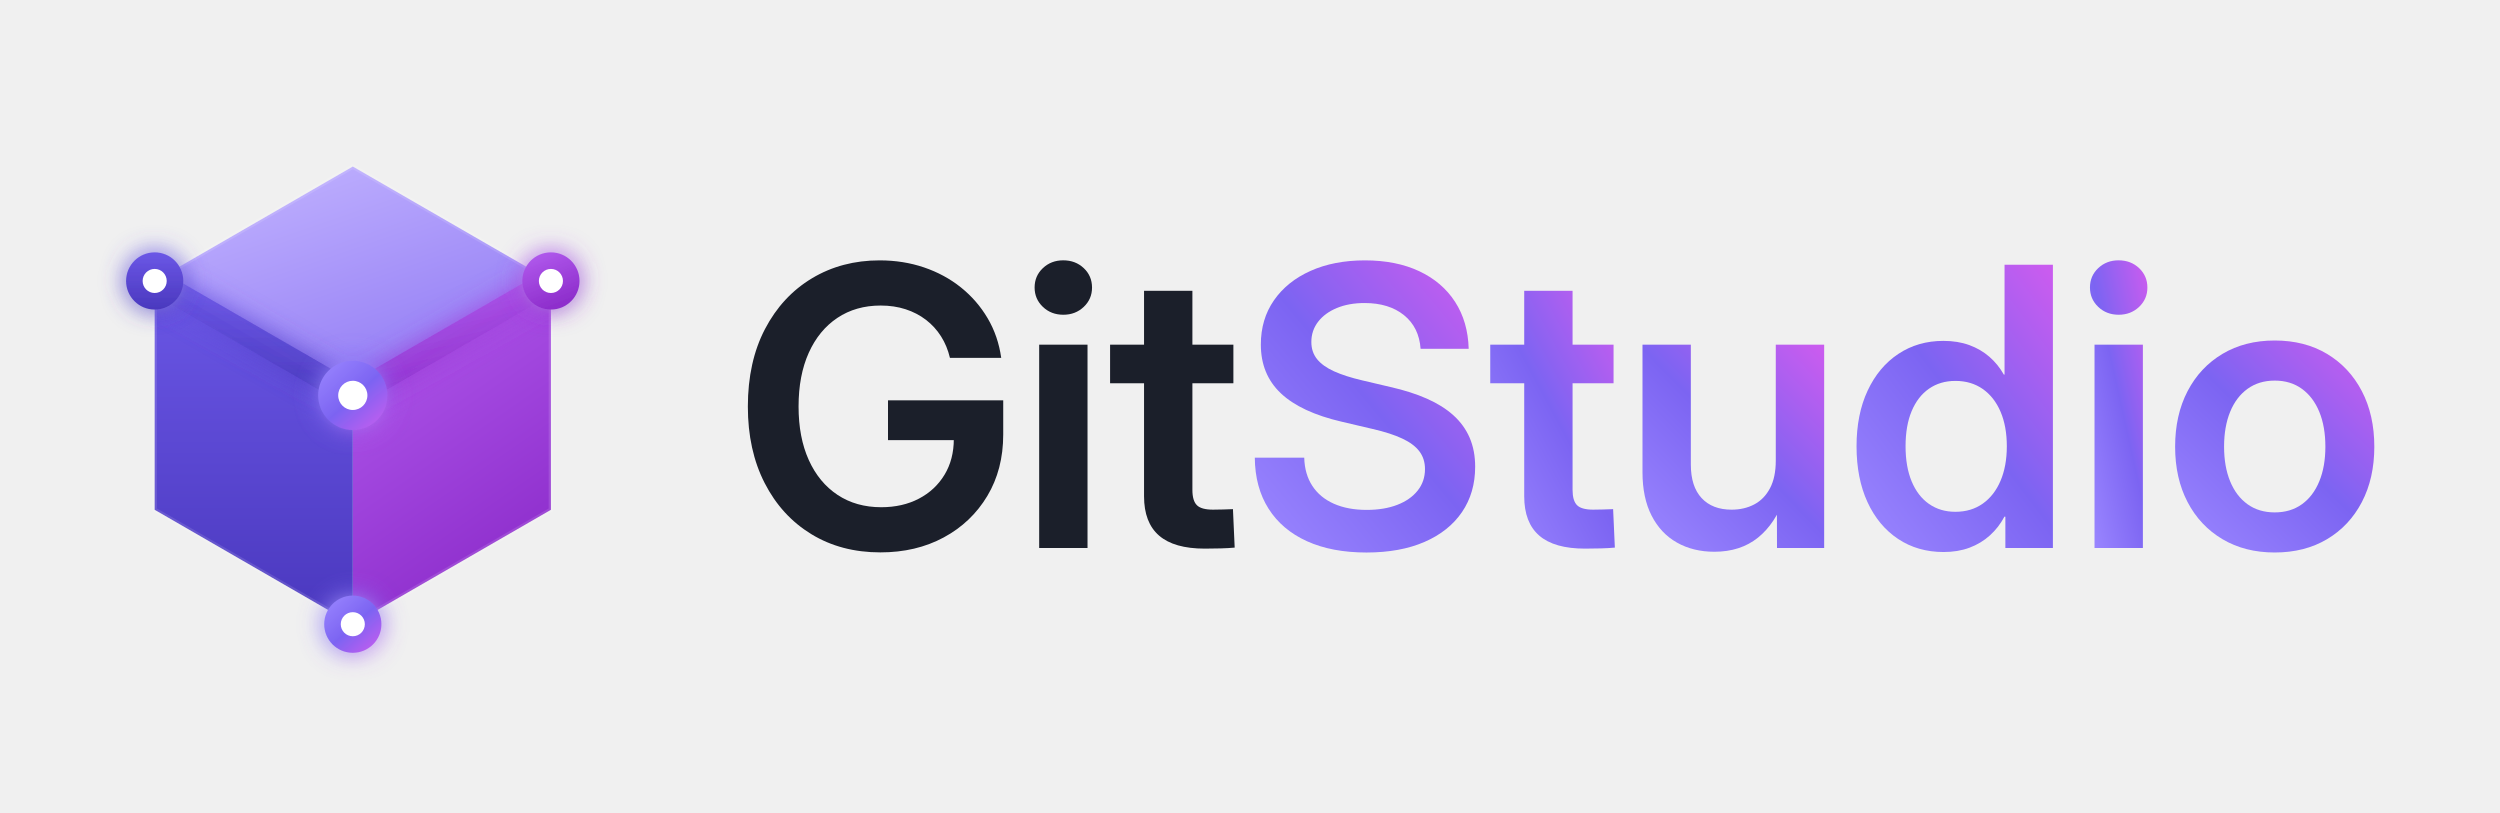
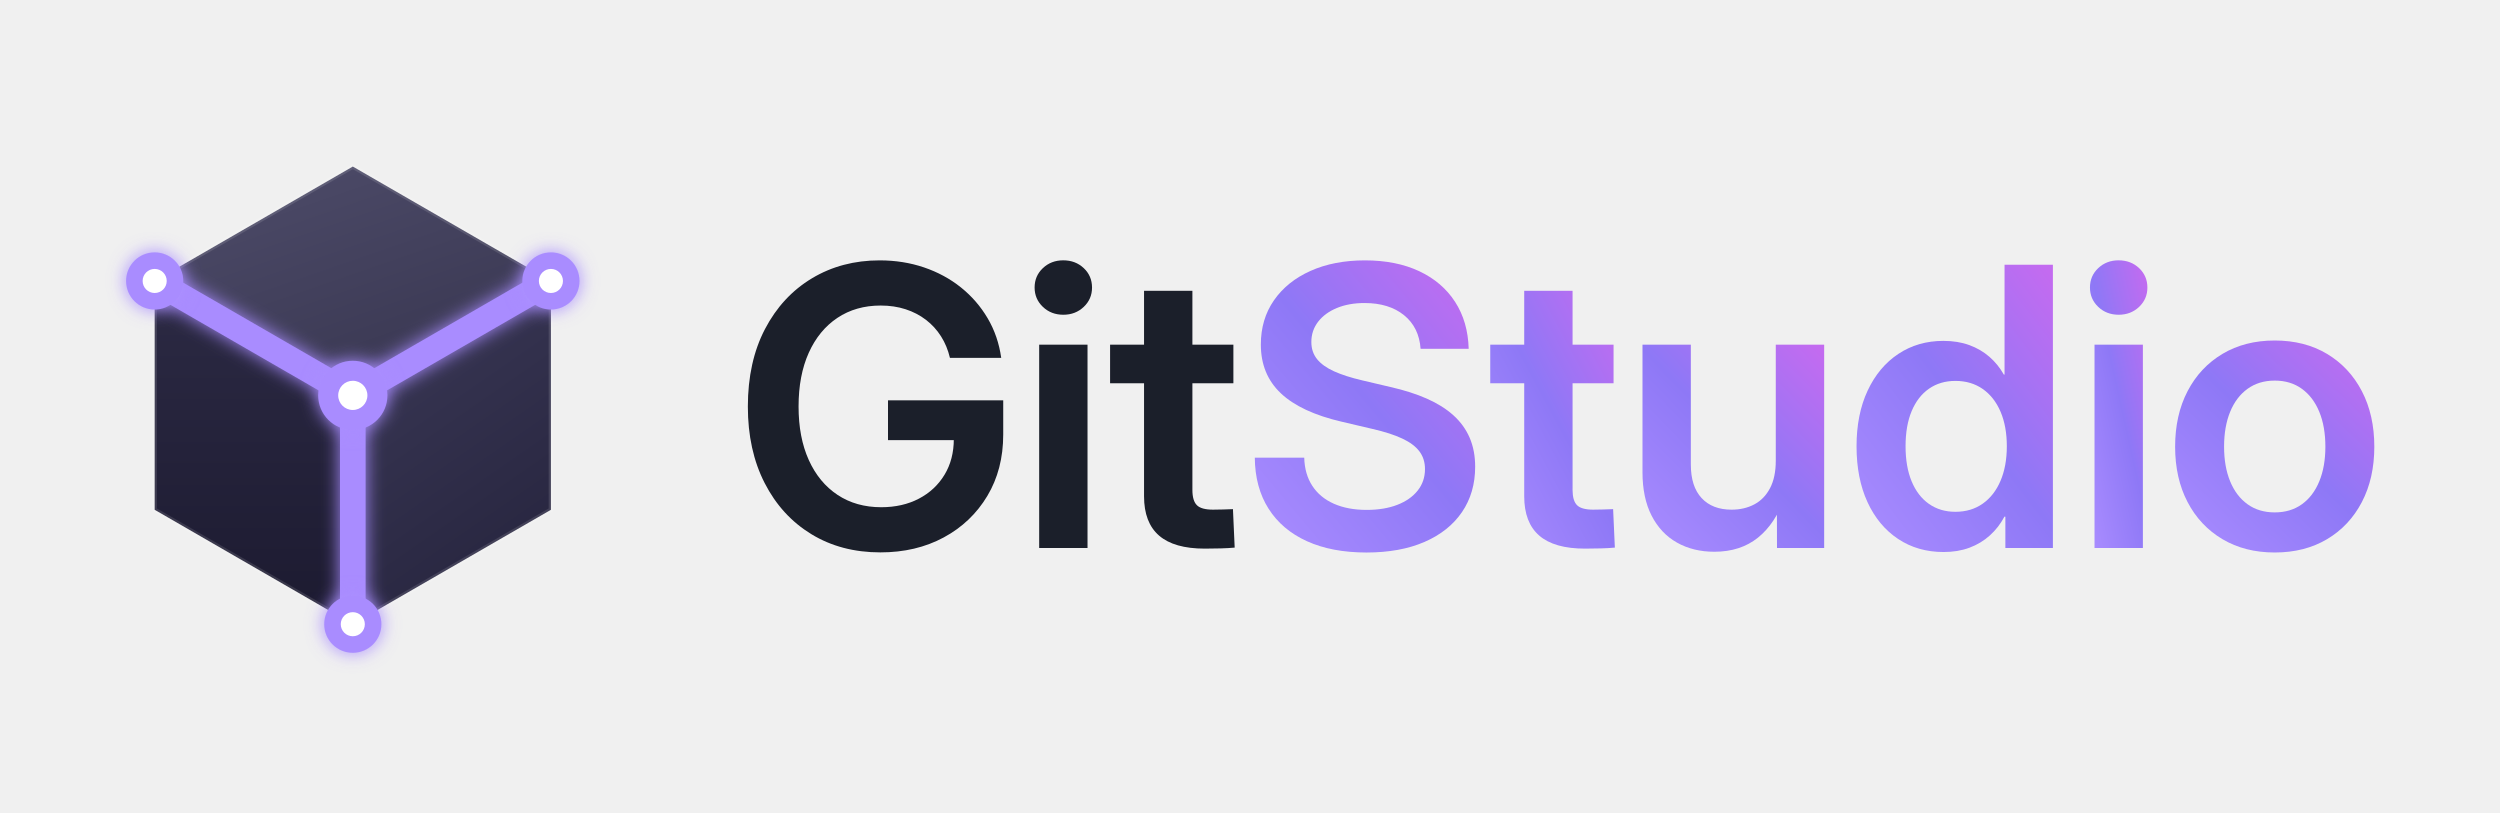
<svg xmlns="http://www.w3.org/2000/svg" width="822" height="267" viewBox="0 0 822 267">
  <defs>
    <linearGradient id="brand" x1="0.05" y1="0" x2="0.95" y2="1">
-       <stop offset="0%" stop-color="#9A86FF" />
-       <stop offset="52%" stop-color="#7C64F2" />
-       <stop offset="100%" stop-color="#C95CEF" />
-     </linearGradient>
-     <linearGradient id="laneA" x1="0" y1="0" x2="0" y2="1">
-       <stop offset="0%" stop-color="#A493FF" />
-       <stop offset="100%" stop-color="#6F5AF0" />
-     </linearGradient>
-     <linearGradient id="laneB" x1="0" y1="0" x2="0" y2="1">
-       <stop offset="0%" stop-color="#8E76F4" />
-       <stop offset="100%" stop-color="#C95CEF" />
+       <stop offset="0%" stop-color="#A98CFF" />
+       <stop offset="52%" stop-color="#8E78F6" />
+       <stop offset="100%" stop-color="#C36BF0" />
    </linearGradient>
    <linearGradient id="fTop" x1="0.1" y1="0" x2="0.7" y2="1">
-       <stop offset="0%" stop-color="#C3B5FF" />
-       <stop offset="100%" stop-color="#9079F4" />
+       <stop offset="0%" stop-color="#4E4C6A" />
+       <stop offset="100%" stop-color="#383650" />
    </linearGradient>
    <linearGradient id="fLeft" x1="0" y1="0" x2="0" y2="1">
-       <stop offset="0%" stop-color="#6B57E6" />
-       <stop offset="100%" stop-color="#4A38BE" />
+       <stop offset="0%" stop-color="#2C2A44" />
+       <stop offset="100%" stop-color="#1C1A30" />
    </linearGradient>
    <linearGradient id="fRight" x1="0" y1="0" x2="0.4" y2="1">
-       <stop offset="0%" stop-color="#B45EF0" />
-       <stop offset="100%" stop-color="#8E2ECC" />
+       <stop offset="0%" stop-color="#3C3A58" />
+       <stop offset="100%" stop-color="#282640" />
    </linearGradient>
-     <filter id="glow" x="-50%" y="-50%" width="200%" height="200%">
-       <feGaussianBlur stdDeviation="8" result="b" />
+     <filter id="glow" x="-60%" y="-60%" width="220%" height="220%">
+       <feGaussianBlur stdDeviation="6" result="b" />
      <feMerge>
        <feMergeNode in="b" />
        <feMergeNode in="SourceGraphic" />
      </feMerge>
    </filter>
  </defs>
  <g transform="translate(116,130) scale(0.495) translate(-256,-250)">
    <path d="M256.0,98.0 L387.6,174.0 L256.0,250.0 L124.4,174.0 Z" fill="url(#fTop)" />
    <path d="M387.6,174.0 L387.6,326.0 L256.0,402.0 L256.0,250.0 Z" fill="url(#fRight)" />
    <path d="M256.0,250.0 L256.0,402.0 L124.4,326.0 L124.4,174.0 Z" fill="url(#fLeft)" />
    <path d="M256.0,98.0 L387.6,174.0 L387.6,326.0 L256.0,402.0 L124.4,326.0 L124.4,174.0 Z" fill="none" stroke="#FFFFFF" stroke-opacity="0.12" stroke-width="3" stroke-linejoin="round" />
-     <g filter="url(#glow)" fill="none" stroke-width="16" stroke-linecap="round" stroke-opacity="0.9">
-       <path d="M256.0,250.0 L124.4,174.0" stroke="url(#fLeft)" />
-       <path d="M256.0,250.0 L387.6,174.0" stroke="url(#fRight)" />
-       <path d="M256.0,250.0 L256.0,402.0" stroke="url(#brand)" />
+     <g filter="url(#glow)" fill="none" stroke-width="17" stroke-linecap="round">
+       <path d="M256.0,250.0 L124.4,174.0" stroke="#A98CFF" />
+       <path d="M256.0,250.0 L387.6,174.0" stroke="#A98CFF" />
+       <path d="M256.0,250.0 L256.0,402.0" stroke="#A98CFF" />
    </g>
    <g filter="url(#glow)">
-       <circle cx="124.4" cy="174.0" r="19" fill="url(#fLeft)" />
+       <circle cx="124.4" cy="174.0" r="19" fill="#A98CFF" />
      <circle cx="124.4" cy="174.0" r="8.0" fill="#FFFFFF" />
    </g>
    <g filter="url(#glow)">
-       <circle cx="387.6" cy="174.0" r="19" fill="url(#fRight)" />
+       <circle cx="387.6" cy="174.0" r="19" fill="#A98CFF" />
      <circle cx="387.6" cy="174.0" r="8.0" fill="#FFFFFF" />
    </g>
    <g filter="url(#glow)">
-       <circle cx="256.0" cy="402.0" r="19" fill="url(#brand)" />
+       <circle cx="256.0" cy="402.0" r="19" fill="#A98CFF" />
      <circle cx="256.0" cy="402.0" r="8.0" fill="#FFFFFF" />
    </g>
    <g filter="url(#glow)">
-       <circle cx="256.0" cy="250.0" r="23" fill="url(#brand)" />
+       <circle cx="256.0" cy="250.0" r="23" fill="#A98CFF" />
      <circle cx="256.0" cy="250.0" r="9.7" fill="#FFFFFF" />
    </g>
  </g>
  <path transform="translate(240.96,180.18) scale(0.0625,-0.0625)" d="M776.16 -23.111Q569.778 -23.111 412.816 72.867Q255.854 168.845 167.403 341.58Q78.952 514.316 78.952 743.84Q78.952 979.444 169.214 1152.08Q259.476 1324.715 416.443 1418.913Q573.409 1513.111 772.053 1513.111Q896.711 1513.111 1005.737 1476.076Q1114.764 1439.04 1200.041 1370.656Q1285.319 1302.271 1340.546 1208.438Q1395.772 1114.605 1411.835 1000.374H1142.007Q1127.313 1062.748 1095.287 1113.357Q1063.26 1163.966 1015.941 1200.278Q968.623 1236.589 908.616 1256.043Q848.609 1275.496 777.595 1275.496Q647.315 1275.496 550.068 1210.636Q452.82 1145.775 399.28 1026.784Q345.74 907.792 345.74 744.32Q345.74 581.75 399.371 462.999Q453.003 344.247 550.834 279.375Q648.666 214.504 780.68 214.504Q892.543 214.504 978.55 259.429Q1064.557 304.354 1113.511 385.121Q1162.465 465.889 1162.465 573.374L1229.122 567.436H816.232V776.888H1422.399V596.884Q1422.399 413.32 1338.639 273.653Q1254.879 133.987 1109.259 55.438Q963.64 -23.111 776.16 -23.111Z" fill="#1B1F2A" />
  <path transform="translate(334.34,180.18) scale(0.0625,-0.0625)" d="M117.432 0V1069.778H371.811V0ZM244.404 1227.069Q180.378 1227.069 136.891 1268.521Q93.405 1309.974 93.405 1370.416Q93.405 1431.178 136.891 1472.269Q180.378 1513.36 244.041 1513.36Q308.469 1513.36 352.007 1472.308Q395.545 1431.256 395.545 1370.057Q395.545 1309.753 351.957 1268.411Q308.37 1227.069 244.404 1227.069Z" fill="#1B1F2A" />
  <path transform="translate(363.90,180.18) scale(0.0625,-0.0625)" d="M666.201 1069.778V866.723H17.511V1069.778ZM196.187 1352.889H450.566V305.474Q450.566 248.482 474.217 225.08Q497.868 201.678 558.922 201.678Q581.788 201.678 613.128 202.607Q644.468 203.536 663.908 204.424L673.01 2.053Q643.006 -0.889 600.146 -2.12Q557.287 -3.351 516.007 -3.351Q354.408 -3.351 275.297 65.166Q196.187 133.684 196.187 271.964Z" fill="#1B1F2A" />
  <path transform="translate(407.71,180.18) scale(0.0625,-0.0625)" d="M665.297 -23.804Q483.582 -23.804 352.409 35.604Q221.236 95.013 150.24 206.78Q79.245 318.546 77.885 475.199H337.966Q340.264 388.247 380.644 326.616Q421.025 264.985 494.196 232.696Q567.368 200.407 666.217 200.407Q758.52 200.407 827.28 226.929Q896.041 253.451 934.625 301.894Q973.21 350.337 973.21 415.275Q973.21 469.178 944.014 508.076Q914.819 546.974 854.143 575.552Q793.467 604.13 698.169 626.041L536 664.104Q320.667 714.073 215.169 813.575Q109.672 913.077 109.672 1070.267Q109.672 1203.521 178.672 1302.978Q247.671 1402.436 371.111 1457.773Q494.551 1513.111 657.026 1513.111Q821.648 1513.111 942.754 1456.231Q1063.86 1399.351 1131.474 1295.014Q1199.087 1190.676 1203.127 1048.063H950.072Q941.881 1160.935 862.882 1224.811Q783.884 1288.687 655.426 1288.687Q572.785 1288.687 509.589 1262.498Q446.393 1236.309 410.888 1190.124Q375.384 1143.939 375.384 1083.867Q375.384 1031.022 405.295 993.742Q435.207 956.462 494.689 929.526Q554.171 902.59 642.772 881.897L791.448 846.919Q899.918 822.403 983.031 785.706Q1066.144 749.008 1122.704 698.066Q1179.264 647.124 1208.211 579.986Q1237.158 512.848 1237.158 427.51Q1237.158 290.506 1167.867 188.926Q1098.576 87.347 970.327 31.771Q842.079 -23.804 665.297 -23.804Z" fill="url(#brand)" />
  <path transform="translate(488.90,180.18) scale(0.0625,-0.0625)" d="M666.201 1069.778V866.723H17.511V1069.778ZM196.187 1352.889H450.566V305.474Q450.566 248.482 474.217 225.08Q497.868 201.678 558.922 201.678Q581.788 201.678 613.128 202.607Q644.468 203.536 663.908 204.424L673.01 2.053Q643.006 -0.889 600.146 -2.12Q557.287 -3.351 516.007 -3.351Q354.408 -3.351 275.297 65.166Q196.187 133.684 196.187 271.964Z" fill="url(#brand)" />
  <path transform="translate(532.71,180.18) scale(0.0625,-0.0625)" d="M495.352 -19.787Q384.317 -19.787 298.803 28.433Q213.29 76.653 165.361 170.204Q117.432 263.756 117.432 398.818V1069.778H371.811V438.844Q371.811 323.541 428.476 262.582Q485.141 201.624 586.199 201.624Q653.066 201.624 705.578 229.353Q758.089 257.082 788.378 314.574Q818.668 372.065 818.668 459.821V1069.778H1073.189V0H825.054L824.414 270.333H867.241Q817.201 128.519 724.834 54.366Q632.467 -19.787 495.352 -19.787Z" fill="url(#brand)" />
  <path transform="translate(606.15,180.18) scale(0.0625,-0.0625)" d="M526.605 -21.209Q390.481 -21.209 287.003 47.664Q183.525 116.538 125.998 241.522Q68.472 366.507 68.472 534.942Q68.472 702.854 126.73 827.587Q184.987 952.32 288.285 1020.943Q391.583 1089.565 525.308 1089.565Q601.117 1089.565 661.45 1067.558Q721.784 1045.551 767.377 1005.887Q812.97 966.222 843.375 912.347H847.121V1490H1101.5V0H851.406V164.889H846.486Q816.45 108.196 770.177 66.351Q723.903 24.507 662.997 1.649Q602.09 -21.209 526.605 -21.209ZM588.546 190.407Q671.636 190.407 732.392 233.267Q793.148 276.127 826.121 353.781Q859.095 431.435 859.095 535.227Q859.095 639.676 826.192 716.735Q793.29 793.793 732.534 836.4Q671.778 879.007 588.546 879.007Q508.652 879.007 449.632 837.965Q390.611 796.922 358.482 720.219Q326.353 643.516 326.353 535.227Q326.353 427.373 358.553 350.106Q390.753 272.838 449.845 231.622Q508.937 190.407 588.546 190.407Z" fill="url(#brand)" />
  <path transform="translate(681.34,180.18) scale(0.0625,-0.0625)" d="M117.432 0V1069.778H371.811V0ZM244.404 1227.069Q180.378 1227.069 136.891 1268.521Q93.405 1309.974 93.405 1370.416Q93.405 1431.178 136.891 1472.269Q180.378 1513.36 244.041 1513.36Q308.469 1513.36 352.007 1472.308Q395.545 1431.256 395.545 1370.057Q395.545 1309.753 351.957 1268.411Q308.37 1227.069 244.404 1227.069Z" fill="url(#brand)" />
  <path transform="translate(710.90,180.18) scale(0.0625,-0.0625)" d="M592.373 -23.68Q435.64 -23.68 317.551 46.353Q199.463 116.387 133.967 241.68Q68.472 366.974 68.472 532.658Q68.472 699.267 133.967 824.989Q199.463 950.711 317.551 1021.134Q435.64 1091.556 592.373 1091.556Q750.026 1091.556 867.717 1021.134Q985.408 950.711 1050.903 824.989Q1116.398 699.267 1116.398 532.658Q1116.398 366.974 1050.903 241.68Q985.408 116.387 867.717 46.353Q750.026 -23.68 592.373 -23.68ZM592.373 187.233Q675.823 187.233 735.468 230.074Q795.112 272.914 827.046 350.886Q858.979 428.857 858.979 532.818Q858.979 638.276 827.046 716.13Q795.112 793.984 735.468 837.313Q675.823 880.643 592.373 880.643Q509.763 880.643 449.831 837.562Q389.9 794.482 357.966 716.45Q326.033 638.418 326.033 532.818Q326.033 428.36 357.966 350.637Q389.9 272.914 449.583 230.074Q509.265 187.233 592.373 187.233Z" fill="url(#brand)" />
</svg>
